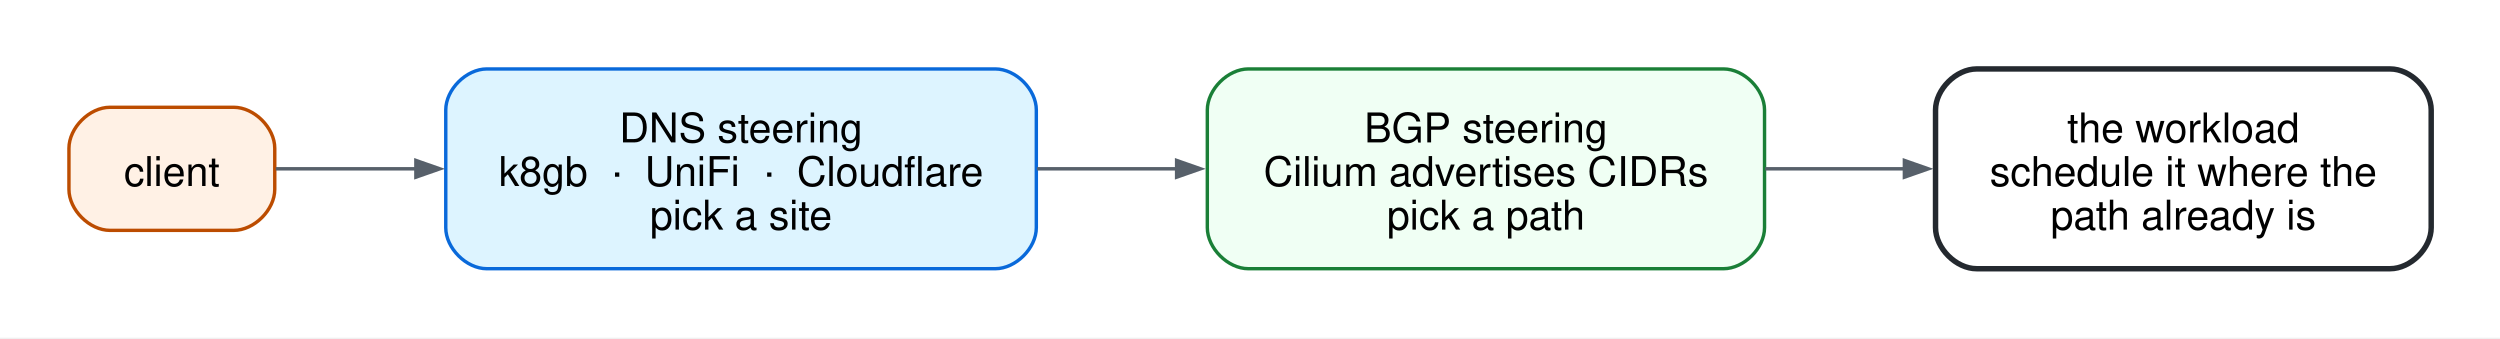
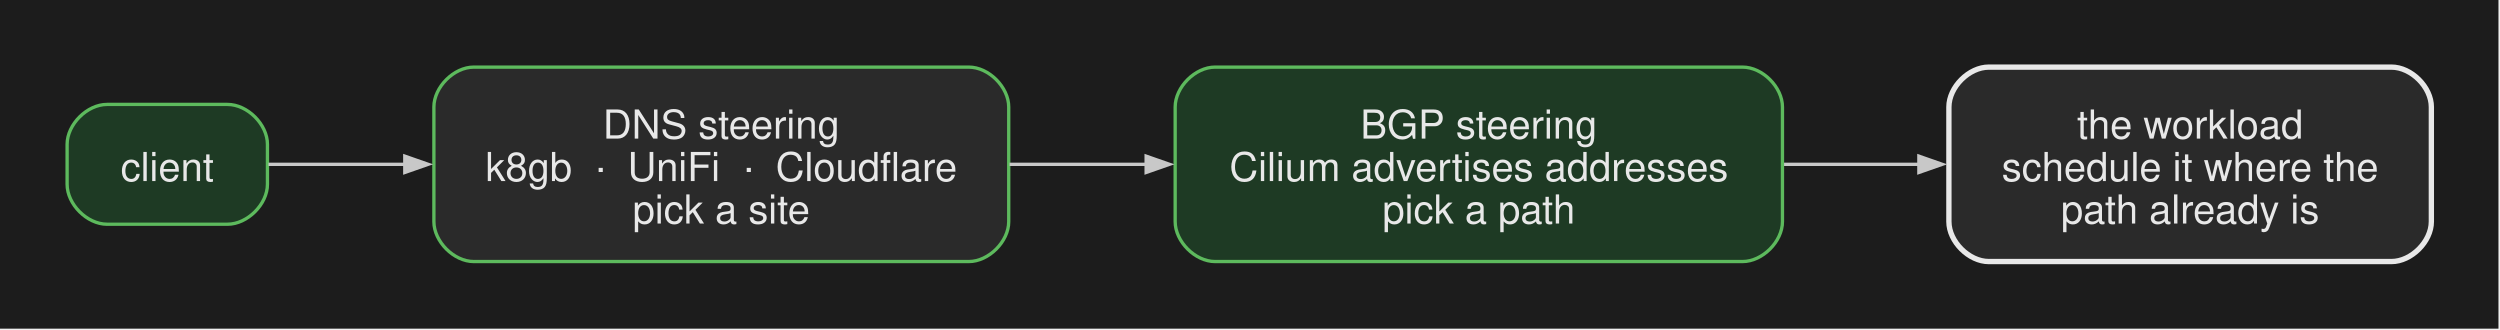
- <svg xmlns="http://www.w3.org/2000/svg" width="731pt" height="99pt" viewBox="0.00 0.00 731.00 99.00">
+ <svg xmlns="http://www.w3.org/2000/svg" width="751pt" height="99pt" viewBox="0.00 0.00 751.00 99.00">
  <g id="graph0" class="graph" transform="scale(1 1) rotate(0) translate(20.16 78.57)">
-     <polygon fill="#ffffff" stroke="none" points="-20.16,20.16 -20.16,-78.57 710.88,-78.57 710.88,20.16 -20.16,20.16" />
+     <polygon fill="#1c1c1c" stroke="none" points="-20.16,20.16 -20.16,-78.57 730.38,-78.57 730.38,20.16 -20.16,20.16" />
    <g id="node1" class="node">
-       <path fill="#fff1e5" stroke="#bc4c00" d="M48.18,-47.2C48.18,-47.2 12,-47.2 12,-47.2 6,-47.2 0,-41.2 0,-35.2 0,-35.2 0,-23.2 0,-23.2 0,-17.2 6,-11.21 12,-11.21 12,-11.21 48.18,-11.21 48.18,-11.21 54.18,-11.21 60.18,-17.21 60.18,-23.21 60.18,-23.21 60.18,-35.21 60.18,-35.21 60.18,-41.21 54.18,-47.2 48.18,-47.2" />
-       <text xml:space="preserve" text-anchor="middle" x="30.09" y="-24.18" font-family="Helvetica,sans-Serif" font-size="12.00">client</text>
+       <path fill="#1e3a24" stroke="#5dba5d" d="M48.18,-47.2C48.18,-47.2 12,-47.2 12,-47.2 6,-47.2 0,-41.2 0,-35.2 0,-35.2 0,-23.2 0,-23.2 0,-17.2 6,-11.21 12,-11.21 12,-11.21 48.18,-11.21 48.18,-11.21 54.18,-11.21 60.18,-17.21 60.18,-23.21 60.18,-23.21 60.18,-35.21 60.18,-35.21 60.18,-41.21 54.18,-47.2 48.18,-47.2" />
+       <text xml:space="preserve" text-anchor="middle" x="30.09" y="-24.18" font-family="Helvetica,sans-Serif" font-size="12.00" fill="#e8e8e8">client</text>
    </g>
    <g id="node2" class="node">
-       <path fill="#ddf4ff" stroke="#0969da" d="M270.86,-58.41C270.86,-58.41 122.18,-58.41 122.18,-58.41 116.18,-58.41 110.18,-52.41 110.18,-46.41 110.18,-46.41 110.18,-12 110.18,-12 110.18,-6 116.18,0 122.18,0 122.18,0 270.86,0 270.86,0 276.86,0 282.86,-6 282.86,-12 282.86,-12 282.86,-46.41 282.86,-46.41 282.86,-52.41 276.86,-58.41 270.86,-58.41" />
-       <text xml:space="preserve" text-anchor="middle" x="196.52" y="-36.93" font-family="Helvetica,sans-Serif" font-size="12.00">DNS steering</text>
-       <text xml:space="preserve" text-anchor="middle" x="196.52" y="-24.18" font-family="Helvetica,sans-Serif" font-size="12.00">k8gb  ·  UniFi  ·  Cloudflare</text>
-       <text xml:space="preserve" text-anchor="middle" x="196.52" y="-11.43" font-family="Helvetica,sans-Serif" font-size="12.00">pick a site</text>
+       <path fill="#2a2a2a" stroke="#5dba5d" d="M270.86,-58.41C270.86,-58.41 122.18,-58.41 122.18,-58.41 116.18,-58.41 110.18,-52.41 110.18,-46.41 110.18,-46.41 110.18,-12 110.18,-12 110.18,-6 116.18,0 122.18,0 122.18,0 270.86,0 270.86,0 276.86,0 282.86,-6 282.86,-12 282.86,-12 282.86,-46.41 282.86,-46.41 282.86,-52.41 276.86,-58.41 270.86,-58.41" />
+       <text xml:space="preserve" text-anchor="middle" x="196.52" y="-36.93" font-family="Helvetica,sans-Serif" font-size="12.00" fill="#e8e8e8">DNS steering</text>
+       <text xml:space="preserve" text-anchor="middle" x="196.52" y="-24.18" font-family="Helvetica,sans-Serif" font-size="12.00" fill="#e8e8e8">k8gb  ·  UniFi  ·  Cloudflare</text>
+       <text xml:space="preserve" text-anchor="middle" x="196.52" y="-11.43" font-family="Helvetica,sans-Serif" font-size="12.00" fill="#e8e8e8">pick a site</text>
    </g>
    <g id="edge1" class="edge">
-       <path fill="none" stroke="#57606a" d="M60.49,-29.21C72.33,-29.21 86.72,-29.21 101.63,-29.21" />
-       <polygon fill="#57606a" stroke="#57606a" points="101.44,-31.66 108.44,-29.21 101.44,-26.76 101.44,-31.66" />
+       <path fill="none" stroke="#c8c8c8" d="M60.49,-29.21C72.33,-29.21 86.72,-29.21 101.63,-29.21" />
+       <polygon fill="#c8c8c8" stroke="#c8c8c8" points="101.44,-31.66 108.44,-29.21 101.44,-26.76 101.44,-31.66" />
    </g>
    <g id="node3" class="node">
-       <path fill="#f0fff4" stroke="#1a7f37" d="M483.79,-58.41C483.79,-58.41 344.86,-58.41 344.86,-58.41 338.86,-58.41 332.86,-52.41 332.86,-46.41 332.86,-46.41 332.86,-12 332.86,-12 332.86,-6 338.86,0 344.86,0 344.86,0 483.79,0 483.79,0 489.79,0 495.79,-6 495.79,-12 495.79,-12 495.79,-46.41 495.79,-46.41 495.79,-52.41 489.79,-58.41 483.79,-58.41" />
-       <text xml:space="preserve" text-anchor="middle" x="414.33" y="-36.93" font-family="Helvetica,sans-Serif" font-size="12.00">BGP steering</text>
-       <text xml:space="preserve" text-anchor="middle" x="414.33" y="-24.18" font-family="Helvetica,sans-Serif" font-size="12.00">Cilium advertises CIDRs</text>
-       <text xml:space="preserve" text-anchor="middle" x="414.33" y="-11.43" font-family="Helvetica,sans-Serif" font-size="12.00">pick a path</text>
+       <path fill="#1e3a24" stroke="#5dba5d" d="M503.29,-58.41C503.29,-58.41 344.86,-58.41 344.86,-58.41 338.86,-58.41 332.86,-52.41 332.86,-46.41 332.86,-46.41 332.86,-12 332.86,-12 332.86,-6 338.86,0 344.86,0 344.86,0 503.29,0 503.29,0 509.29,0 515.29,-6 515.29,-12 515.29,-12 515.29,-46.41 515.29,-46.41 515.29,-52.41 509.29,-58.41 503.29,-58.41" />
+       <text xml:space="preserve" text-anchor="middle" x="424.08" y="-36.93" font-family="Helvetica,sans-Serif" font-size="12.00" fill="#e8e8e8">BGP steering</text>
+       <text xml:space="preserve" text-anchor="middle" x="424.08" y="-24.18" font-family="Helvetica,sans-Serif" font-size="12.00" fill="#e8e8e8">Cilium advertises addresses</text>
+       <text xml:space="preserve" text-anchor="middle" x="424.08" y="-11.43" font-family="Helvetica,sans-Serif" font-size="12.00" fill="#e8e8e8">pick a path</text>
    </g>
    <g id="edge2" class="edge">
-       <path fill="none" stroke="#57606a" d="M283.12,-29.21C296.57,-29.21 310.5,-29.21 324.03,-29.21" />
-       <polygon fill="#57606a" stroke="#57606a" points="323.88,-31.66 330.88,-29.21 323.88,-26.76 323.88,-31.66" />
+       <path fill="none" stroke="#c8c8c8" d="M283.11,-29.21C296.53,-29.21 310.49,-29.21 324.18,-29.21" />
+       <polygon fill="#c8c8c8" stroke="#c8c8c8" points="324.14,-31.66 331.14,-29.21 324.14,-26.76 324.14,-31.66" />
    </g>
    <g id="node4" class="node">
-       <path fill="#ffffff" stroke="#24292f" stroke-width="1.6" d="M678.72,-58.41C678.72,-58.41 557.79,-58.41 557.79,-58.41 551.79,-58.41 545.79,-52.41 545.79,-46.41 545.79,-46.41 545.79,-12 545.79,-12 545.79,-6 551.79,0 557.79,0 557.79,0 678.72,0 678.72,0 684.72,0 690.72,-6 690.72,-12 690.72,-12 690.72,-46.41 690.72,-46.41 690.72,-52.41 684.72,-58.41 678.72,-58.41" />
-       <text xml:space="preserve" text-anchor="middle" x="618.25" y="-36.93" font-family="Helvetica,sans-Serif" font-size="12.00">the workload</text>
-       <text xml:space="preserve" text-anchor="middle" x="618.25" y="-24.18" font-family="Helvetica,sans-Serif" font-size="12.00">schedule it where the</text>
-       <text xml:space="preserve" text-anchor="middle" x="618.25" y="-11.43" font-family="Helvetica,sans-Serif" font-size="12.00">path already is</text>
+       <path fill="#2a2a2a" stroke="#e8e8e8" stroke-width="1.6" d="M698.22,-58.41C698.22,-58.41 577.29,-58.41 577.29,-58.41 571.29,-58.41 565.29,-52.41 565.29,-46.41 565.29,-46.41 565.29,-12 565.29,-12 565.29,-6 571.29,0 577.29,0 577.29,0 698.22,0 698.22,0 704.22,0 710.22,-6 710.22,-12 710.22,-12 710.22,-46.41 710.22,-46.41 710.22,-52.41 704.22,-58.41 698.22,-58.41" />
+       <text xml:space="preserve" text-anchor="middle" x="637.76" y="-36.93" font-family="Helvetica,sans-Serif" font-size="12.00" fill="#e8e8e8">the workload</text>
+       <text xml:space="preserve" text-anchor="middle" x="637.76" y="-24.18" font-family="Helvetica,sans-Serif" font-size="12.00" fill="#e8e8e8">schedule it where the</text>
+       <text xml:space="preserve" text-anchor="middle" x="637.76" y="-11.43" font-family="Helvetica,sans-Serif" font-size="12.00" fill="#e8e8e8">path already is</text>
    </g>
    <g id="edge3" class="edge">
-       <path fill="none" stroke="#57606a" d="M496,-29.21C509.47,-29.21 523.43,-29.21 536.89,-29.21" />
-       <polygon fill="#57606a" stroke="#57606a" points="536.68,-31.66 543.68,-29.21 536.68,-26.76 536.68,-31.66" />
+       <path fill="none" stroke="#c8c8c8" d="M515.77,-29.21C529.33,-29.21 543.24,-29.21 556.57,-29.21" />
+       <polygon fill="#c8c8c8" stroke="#c8c8c8" points="556.27,-31.66 563.27,-29.21 556.27,-26.76 556.27,-31.66" />
    </g>
  </g>
</svg>
